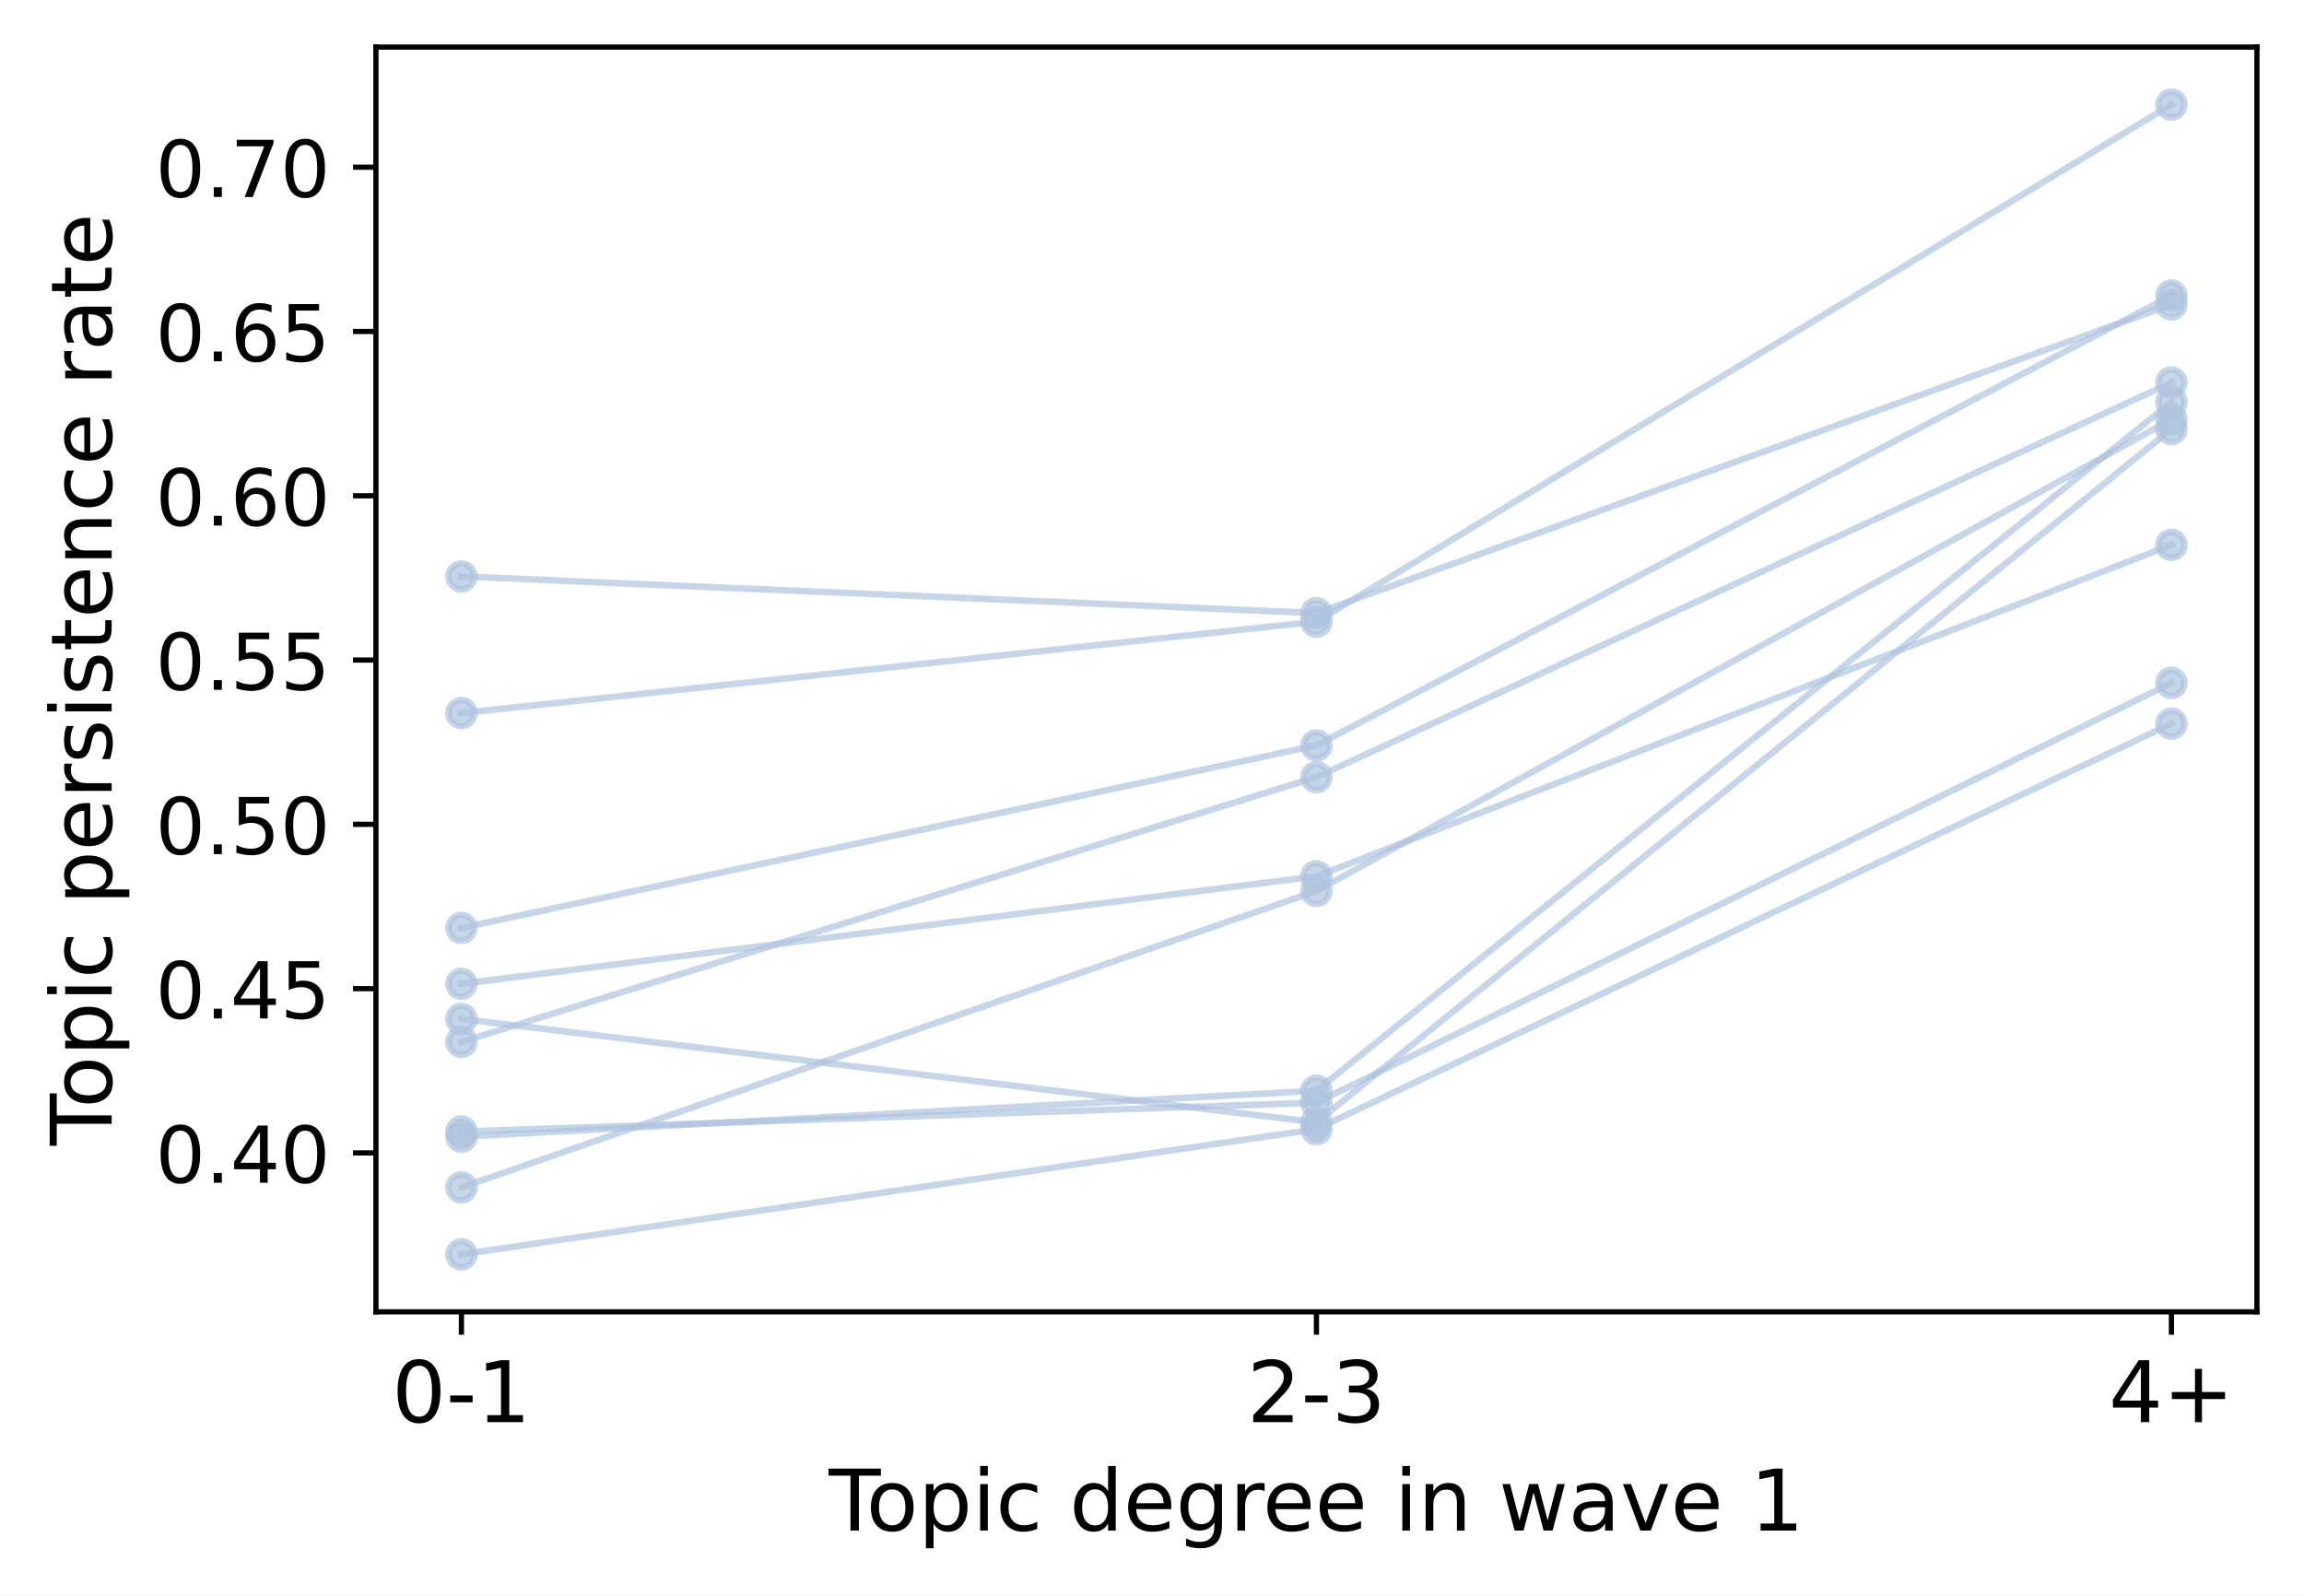
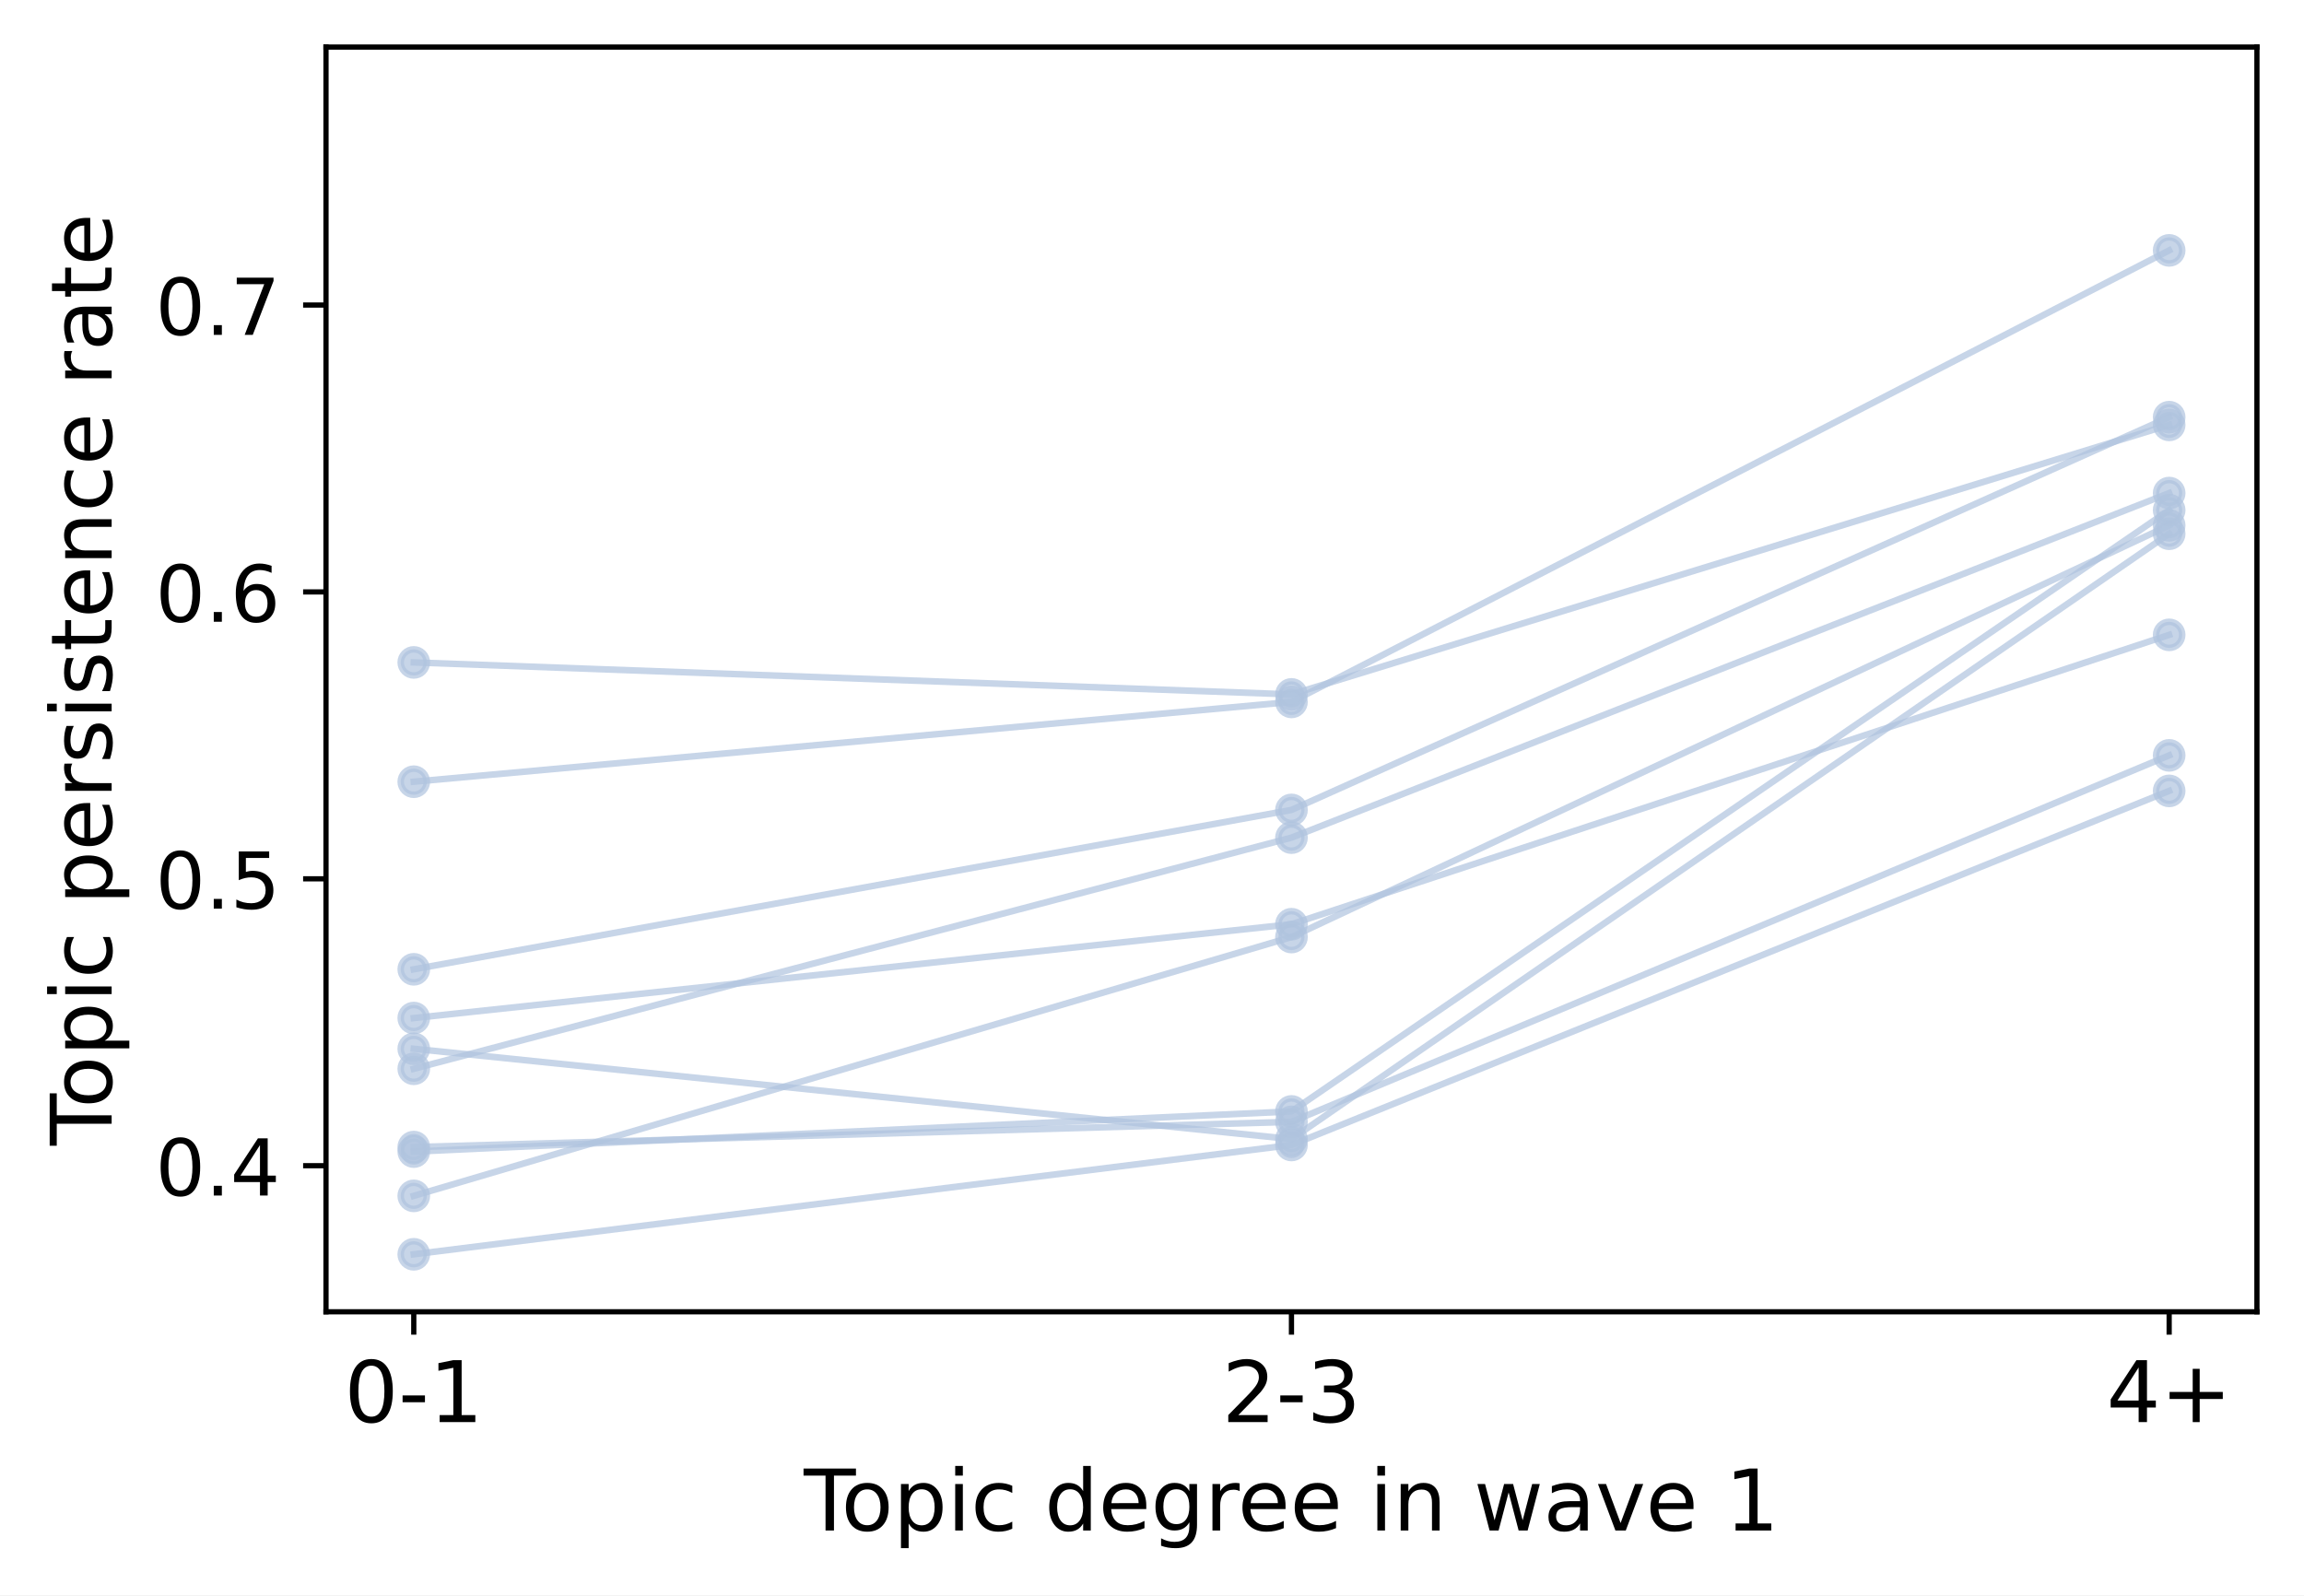
- <svg xmlns="http://www.w3.org/2000/svg" xmlns:xlink="http://www.w3.org/1999/xlink" width="352.41pt" height="244.043pt" viewBox="0 0 352.41 244.043" version="1.1">
+ <svg xmlns="http://www.w3.org/2000/svg" xmlns:xlink="http://www.w3.org/1999/xlink" width="352.425pt" height="244.043pt" viewBox="0 0 352.425 244.043" version="1.1">
  <defs>
    <style type="text/css">*{stroke-linejoin: round; stroke-linecap: butt}</style>
  </defs>
  <g id="figure_1">
    <g id="patch_1">
-       <path d="M 0 244.043  L 352.41 244.043  L 352.41 0  L 0 0  z " style="fill: #ffffff" />
+       <path d="M 0 244.043  L 352.425 244.043  L 352.425 0  L 0 0  z " style="fill: #ffffff" />
    </g>
    <g id="axes_1">
      <g id="patch_2">
-         <path d="M 57.5 200.68  L 345.21 200.68  L 345.21 7.2  L 57.5 7.2  z " style="fill: #ffffff" />
+         <path d="M 49.865 200.68  L 345.225 200.68  L 345.225 7.2  L 49.865 7.2  z " style="fill: #ffffff" />
      </g>
      <g id="matplotlib.axis_1">
        <g id="xtick_1">
          <g id="line2d_1">
            <defs>
-               <path id="m7b0737e0e2" d="M 0 0  L 0 3.5  " style="stroke: #000000; stroke-width: 0.8" />
+               <path id="mdc39dd82ca" d="M 0 0  L 0 3.5  " style="stroke: #000000; stroke-width: 0.8" />
            </defs>
            <g>
-               <use xlink:href="#m7b0737e0e2" x="70.578" y="200.68" style="stroke: #000000; stroke-width: 0.8" />
+               <use xlink:href="#mdc39dd82ca" x="63.291" y="200.68" style="stroke: #000000; stroke-width: 0.8" />
            </g>
          </g>
          <g id="text_1">
-             <g transform="translate(59.96171 217.558) scale(0.13 -0.13)">
+             <g transform="translate(52.67444 217.558) scale(0.13 -0.13)">
              <defs>
                <path id="DejaVuSans-30" d="M 2034 4250  Q 1547 4250 1301 3770  Q 1056 3291 1056 2328  Q 1056 1369 1301 889  Q 1547 409 2034 409  Q 2525 409 2770 889  Q 3016 1369 3016 2328  Q 3016 3291 2770 3770  Q 2525 4250 2034 4250  z M 2034 4750  Q 2819 4750 3233 4129  Q 3647 3509 3647 2328  Q 3647 1150 3233 529  Q 2819 -91 2034 -91  Q 1250 -91 836 529  Q 422 1150 422 2328  Q 422 3509 836 4129  Q 1250 4750 2034 4750  z " transform="scale(0.015625)" />
                <path id="DejaVuSans-2d" d="M 313 2009  L 1997 2009  L 1997 1497  L 313 1497  L 313 2009  z " transform="scale(0.015625)" />
                <path id="DejaVuSans-31" d="M 794 531  L 1825 531  L 1825 4091  L 703 3866  L 703 4441  L 1819 4666  L 2450 4666  L 2450 531  L 3481 531  L 3481 0  L 794 0  L 794 531  z " transform="scale(0.015625)" />
              </defs>
              <use xlink:href="#DejaVuSans-30" />
              <use xlink:href="#DejaVuSans-2d" transform="translate(63.62305 0)" />
              <use xlink:href="#DejaVuSans-31" transform="translate(99.70703 0)" />
            </g>
          </g>
        </g>
        <g id="xtick_2">
          <g id="line2d_2">
            <g>
-               <use xlink:href="#m7b0737e0e2" x="201.355" y="200.68" style="stroke: #000000; stroke-width: 0.8" />
+               <use xlink:href="#mdc39dd82ca" x="197.545" y="200.68" style="stroke: #000000; stroke-width: 0.8" />
            </g>
          </g>
          <g id="text_2">
-             <g transform="translate(190.739 217.558) scale(0.13 -0.13)">
+             <g transform="translate(186.929 217.558) scale(0.13 -0.13)">
              <defs>
                <path id="DejaVuSans-32" d="M 1228 531  L 3431 531  L 3431 0  L 469 0  L 469 531  Q 828 903 1448 1529  Q 2069 2156 2228 2338  Q 2531 2678 2651 2914  Q 2772 3150 2772 3378  Q 2772 3750 2511 3984  Q 2250 4219 1831 4219  Q 1534 4219 1204 4116  Q 875 4013 500 3803  L 500 4441  Q 881 4594 1212 4672  Q 1544 4750 1819 4750  Q 2544 4750 2975 4387  Q 3406 4025 3406 3419  Q 3406 3131 3298 2873  Q 3191 2616 2906 2266  Q 2828 2175 2409 1742  Q 1991 1309 1228 531  z " transform="scale(0.015625)" />
                <path id="DejaVuSans-33" d="M 2597 2516  Q 3050 2419 3304 2112  Q 3559 1806 3559 1356  Q 3559 666 3084 287  Q 2609 -91 1734 -91  Q 1441 -91 1130 -33  Q 819 25 488 141  L 488 750  Q 750 597 1062 519  Q 1375 441 1716 441  Q 2309 441 2620 675  Q 2931 909 2931 1356  Q 2931 1769 2642 2001  Q 2353 2234 1838 2234  L 1294 2234  L 1294 2753  L 1863 2753  Q 2328 2753 2575 2939  Q 2822 3125 2822 3475  Q 2822 3834 2567 4026  Q 2313 4219 1838 4219  Q 1578 4219 1281 4162  Q 984 4106 628 3988  L 628 4550  Q 988 4650 1302 4700  Q 1616 4750 1894 4750  Q 2613 4750 3031 4423  Q 3450 4097 3450 3541  Q 3450 3153 3228 2886  Q 3006 2619 2597 2516  z " transform="scale(0.015625)" />
              </defs>
              <use xlink:href="#DejaVuSans-32" />
              <use xlink:href="#DejaVuSans-2d" transform="translate(63.62305 0)" />
              <use xlink:href="#DejaVuSans-33" transform="translate(99.70703 0)" />
            </g>
          </g>
        </g>
        <g id="xtick_3">
          <g id="line2d_3">
            <g>
-               <use xlink:href="#m7b0737e0e2" x="332.133" y="200.68" style="stroke: #000000; stroke-width: 0.8" />
+               <use xlink:href="#mdc39dd82ca" x="331.8" y="200.68" style="stroke: #000000; stroke-width: 0.8" />
            </g>
          </g>
          <g id="text_3">
-             <g transform="translate(322.5502 217.558) scale(0.13 -0.13)">
+             <g transform="translate(322.2174 217.558) scale(0.13 -0.13)">
              <defs>
                <path id="DejaVuSans-34" d="M 2419 4116  L 825 1625  L 2419 1625  L 2419 4116  z M 2253 4666  L 3047 4666  L 3047 1625  L 3713 1625  L 3713 1100  L 3047 1100  L 3047 0  L 2419 0  L 2419 1100  L 313 1100  L 313 1709  L 2253 4666  z " transform="scale(0.015625)" />
                <path id="DejaVuSans-2b" d="M 2944 4013  L 2944 2272  L 4684 2272  L 4684 1741  L 2944 1741  L 2944 0  L 2419 0  L 2419 1741  L 678 1741  L 678 2272  L 2419 2272  L 2419 4013  L 2944 4013  z " transform="scale(0.015625)" />
              </defs>
              <use xlink:href="#DejaVuSans-34" />
              <use xlink:href="#DejaVuSans-2b" transform="translate(63.62305 0)" />
            </g>
          </g>
        </g>
        <g id="text_4">
-           <g transform="translate(126.7597 234.1395) scale(0.13 -0.13)">
+           <g transform="translate(122.9497 234.1395) scale(0.13 -0.13)">
            <defs>
              <path id="DejaVuSans-54" d="M -19 4666  L 3928 4666  L 3928 4134  L 2272 4134  L 2272 0  L 1638 0  L 1638 4134  L -19 4134  L -19 4666  z " transform="scale(0.015625)" />
              <path id="DejaVuSans-6f" d="M 1959 3097  Q 1497 3097 1228 2736  Q 959 2375 959 1747  Q 959 1119 1226 758  Q 1494 397 1959 397  Q 2419 397 2687 759  Q 2956 1122 2956 1747  Q 2956 2369 2687 2733  Q 2419 3097 1959 3097  z M 1959 3584  Q 2709 3584 3137 3096  Q 3566 2609 3566 1747  Q 3566 888 3137 398  Q 2709 -91 1959 -91  Q 1206 -91 779 398  Q 353 888 353 1747  Q 353 2609 779 3096  Q 1206 3584 1959 3584  z " transform="scale(0.015625)" />
              <path id="DejaVuSans-70" d="M 1159 525  L 1159 -1331  L 581 -1331  L 581 3500  L 1159 3500  L 1159 2969  Q 1341 3281 1617 3432  Q 1894 3584 2278 3584  Q 2916 3584 3314 3078  Q 3713 2572 3713 1747  Q 3713 922 3314 415  Q 2916 -91 2278 -91  Q 1894 -91 1617 61  Q 1341 213 1159 525  z M 3116 1747  Q 3116 2381 2855 2742  Q 2594 3103 2138 3103  Q 1681 3103 1420 2742  Q 1159 2381 1159 1747  Q 1159 1113 1420 752  Q 1681 391 2138 391  Q 2594 391 2855 752  Q 3116 1113 3116 1747  z " transform="scale(0.015625)" />
              <path id="DejaVuSans-69" d="M 603 3500  L 1178 3500  L 1178 0  L 603 0  L 603 3500  z M 603 4863  L 1178 4863  L 1178 4134  L 603 4134  L 603 4863  z " transform="scale(0.015625)" />
              <path id="DejaVuSans-63" d="M 3122 3366  L 3122 2828  Q 2878 2963 2633 3030  Q 2388 3097 2138 3097  Q 1578 3097 1268 2742  Q 959 2388 959 1747  Q 959 1106 1268 751  Q 1578 397 2138 397  Q 2388 397 2633 464  Q 2878 531 3122 666  L 3122 134  Q 2881 22 2623 -34  Q 2366 -91 2075 -91  Q 1284 -91 818 406  Q 353 903 353 1747  Q 353 2603 823 3093  Q 1294 3584 2113 3584  Q 2378 3584 2631 3529  Q 2884 3475 3122 3366  z " transform="scale(0.015625)" />
              <path id="DejaVuSans-20" transform="scale(0.015625)" />
              <path id="DejaVuSans-64" d="M 2906 2969  L 2906 4863  L 3481 4863  L 3481 0  L 2906 0  L 2906 525  Q 2725 213 2448 61  Q 2172 -91 1784 -91  Q 1150 -91 751 415  Q 353 922 353 1747  Q 353 2572 751 3078  Q 1150 3584 1784 3584  Q 2172 3584 2448 3432  Q 2725 3281 2906 2969  z M 947 1747  Q 947 1113 1208 752  Q 1469 391 1925 391  Q 2381 391 2643 752  Q 2906 1113 2906 1747  Q 2906 2381 2643 2742  Q 2381 3103 1925 3103  Q 1469 3103 1208 2742  Q 947 2381 947 1747  z " transform="scale(0.015625)" />
              <path id="DejaVuSans-65" d="M 3597 1894  L 3597 1613  L 953 1613  Q 991 1019 1311 708  Q 1631 397 2203 397  Q 2534 397 2845 478  Q 3156 559 3463 722  L 3463 178  Q 3153 47 2828 -22  Q 2503 -91 2169 -91  Q 1331 -91 842 396  Q 353 884 353 1716  Q 353 2575 817 3079  Q 1281 3584 2069 3584  Q 2775 3584 3186 3129  Q 3597 2675 3597 1894  z M 3022 2063  Q 3016 2534 2758 2815  Q 2500 3097 2075 3097  Q 1594 3097 1305 2825  Q 1016 2553 972 2059  L 3022 2063  z " transform="scale(0.015625)" />
              <path id="DejaVuSans-67" d="M 2906 1791  Q 2906 2416 2648 2759  Q 2391 3103 1925 3103  Q 1463 3103 1205 2759  Q 947 2416 947 1791  Q 947 1169 1205 825  Q 1463 481 1925 481  Q 2391 481 2648 825  Q 2906 1169 2906 1791  z M 3481 434  Q 3481 -459 3084 -895  Q 2688 -1331 1869 -1331  Q 1566 -1331 1297 -1286  Q 1028 -1241 775 -1147  L 775 -588  Q 1028 -725 1275 -790  Q 1522 -856 1778 -856  Q 2344 -856 2625 -561  Q 2906 -266 2906 331  L 2906 616  Q 2728 306 2450 153  Q 2172 0 1784 0  Q 1141 0 747 490  Q 353 981 353 1791  Q 353 2603 747 3093  Q 1141 3584 1784 3584  Q 2172 3584 2450 3431  Q 2728 3278 2906 2969  L 2906 3500  L 3481 3500  L 3481 434  z " transform="scale(0.015625)" />
              <path id="DejaVuSans-72" d="M 2631 2963  Q 2534 3019 2420 3045  Q 2306 3072 2169 3072  Q 1681 3072 1420 2755  Q 1159 2438 1159 1844  L 1159 0  L 581 0  L 581 3500  L 1159 3500  L 1159 2956  Q 1341 3275 1631 3429  Q 1922 3584 2338 3584  Q 2397 3584 2469 3576  Q 2541 3569 2628 3553  L 2631 2963  z " transform="scale(0.015625)" />
              <path id="DejaVuSans-6e" d="M 3513 2113  L 3513 0  L 2938 0  L 2938 2094  Q 2938 2591 2744 2837  Q 2550 3084 2163 3084  Q 1697 3084 1428 2787  Q 1159 2491 1159 1978  L 1159 0  L 581 0  L 581 3500  L 1159 3500  L 1159 2956  Q 1366 3272 1645 3428  Q 1925 3584 2291 3584  Q 2894 3584 3203 3211  Q 3513 2838 3513 2113  z " transform="scale(0.015625)" />
              <path id="DejaVuSans-77" d="M 269 3500  L 844 3500  L 1563 769  L 2278 3500  L 2956 3500  L 3675 769  L 4391 3500  L 4966 3500  L 4050 0  L 3372 0  L 2619 2869  L 1863 0  L 1184 0  L 269 3500  z " transform="scale(0.015625)" />
              <path id="DejaVuSans-61" d="M 2194 1759  Q 1497 1759 1228 1600  Q 959 1441 959 1056  Q 959 750 1161 570  Q 1363 391 1709 391  Q 2188 391 2477 730  Q 2766 1069 2766 1631  L 2766 1759  L 2194 1759  z M 3341 1997  L 3341 0  L 2766 0  L 2766 531  Q 2569 213 2275 61  Q 1981 -91 1556 -91  Q 1019 -91 701 211  Q 384 513 384 1019  Q 384 1609 779 1909  Q 1175 2209 1959 2209  L 2766 2209  L 2766 2266  Q 2766 2663 2505 2880  Q 2244 3097 1772 3097  Q 1472 3097 1187 3025  Q 903 2953 641 2809  L 641 3341  Q 956 3463 1253 3523  Q 1550 3584 1831 3584  Q 2591 3584 2966 3190  Q 3341 2797 3341 1997  z " transform="scale(0.015625)" />
              <path id="DejaVuSans-76" d="M 191 3500  L 800 3500  L 1894 563  L 2988 3500  L 3597 3500  L 2284 0  L 1503 0  L 191 3500  z " transform="scale(0.015625)" />
            </defs>
            <use xlink:href="#DejaVuSans-54" />
            <use xlink:href="#DejaVuSans-6f" transform="translate(44.08398 0)" />
            <use xlink:href="#DejaVuSans-70" transform="translate(105.2656 0)" />
            <use xlink:href="#DejaVuSans-69" transform="translate(168.7422 0)" />
            <use xlink:href="#DejaVuSans-63" transform="translate(196.5254 0)" />
            <use xlink:href="#DejaVuSans-20" transform="translate(251.5059 0)" />
            <use xlink:href="#DejaVuSans-64" transform="translate(283.293 0)" />
            <use xlink:href="#DejaVuSans-65" transform="translate(346.7695 0)" />
            <use xlink:href="#DejaVuSans-67" transform="translate(408.293 0)" />
            <use xlink:href="#DejaVuSans-72" transform="translate(471.7695 0)" />
            <use xlink:href="#DejaVuSans-65" transform="translate(510.6328 0)" />
            <use xlink:href="#DejaVuSans-65" transform="translate(572.1562 0)" />
            <use xlink:href="#DejaVuSans-20" transform="translate(633.6797 0)" />
            <use xlink:href="#DejaVuSans-69" transform="translate(665.4668 0)" />
            <use xlink:href="#DejaVuSans-6e" transform="translate(693.25 0)" />
            <use xlink:href="#DejaVuSans-20" transform="translate(756.6289 0)" />
            <use xlink:href="#DejaVuSans-77" transform="translate(788.416 0)" />
            <use xlink:href="#DejaVuSans-61" transform="translate(870.2031 0)" />
            <use xlink:href="#DejaVuSans-76" transform="translate(931.4824 0)" />
            <use xlink:href="#DejaVuSans-65" transform="translate(990.6621 0)" />
            <use xlink:href="#DejaVuSans-20" transform="translate(1052.186 0)" />
            <use xlink:href="#DejaVuSans-31" transform="translate(1083.973 0)" />
          </g>
        </g>
      </g>
      <g id="matplotlib.axis_2">
        <g id="ytick_1">
          <g id="line2d_4">
            <defs>
-               <path id="ma11cd39812" d="M 0 0  L -3.5 0  " style="stroke: #000000; stroke-width: 0.8" />
+               <path id="mdbd7506950" d="M 0 0  L -3.5 0  " style="stroke: #000000; stroke-width: 0.8" />
            </defs>
            <g>
-               <use xlink:href="#ma11cd39812" x="57.5" y="176.368" style="stroke: #000000; stroke-width: 0.8" />
+               <use xlink:href="#mdbd7506950" x="49.865" y="178.336" style="stroke: #000000; stroke-width: 0.8" />
            </g>
          </g>
          <g id="text_5">
-             <g transform="translate(23.78156 180.9272) scale(0.12 -0.12)">
+             <g transform="translate(23.78156 182.8954) scale(0.12 -0.12)">
              <defs>
                <path id="DejaVuSans-2e" d="M 684 794  L 1344 794  L 1344 0  L 684 0  L 684 794  z " transform="scale(0.015625)" />
              </defs>
              <use xlink:href="#DejaVuSans-30" />
              <use xlink:href="#DejaVuSans-2e" transform="translate(63.62305 0)" />
              <use xlink:href="#DejaVuSans-34" transform="translate(95.41016 0)" />
-               <use xlink:href="#DejaVuSans-30" transform="translate(159.0332 0)" />
            </g>
          </g>
        </g>
        <g id="ytick_2">
          <g id="line2d_5">
            <g>
-               <use xlink:href="#ma11cd39812" x="57.5" y="151.236" style="stroke: #000000; stroke-width: 0.8" />
+               <use xlink:href="#mdbd7506950" x="49.865" y="134.447" style="stroke: #000000; stroke-width: 0.8" />
            </g>
          </g>
          <g id="text_6">
-             <g transform="translate(23.78156 155.795) scale(0.12 -0.12)">
+             <g transform="translate(23.78156 139.0063) scale(0.12 -0.12)">
              <defs>
                <path id="DejaVuSans-35" d="M 691 4666  L 3169 4666  L 3169 4134  L 1269 4134  L 1269 2991  Q 1406 3038 1543 3061  Q 1681 3084 1819 3084  Q 2600 3084 3056 2656  Q 3513 2228 3513 1497  Q 3513 744 3044 326  Q 2575 -91 1722 -91  Q 1428 -91 1123 -41  Q 819 9 494 109  L 494 744  Q 775 591 1075 516  Q 1375 441 1709 441  Q 2250 441 2565 725  Q 2881 1009 2881 1497  Q 2881 1984 2565 2268  Q 2250 2553 1709 2553  Q 1456 2553 1204 2497  Q 953 2441 691 2322  L 691 4666  z " transform="scale(0.015625)" />
              </defs>
              <use xlink:href="#DejaVuSans-30" />
              <use xlink:href="#DejaVuSans-2e" transform="translate(63.62305 0)" />
-               <use xlink:href="#DejaVuSans-34" transform="translate(95.41016 0)" />
-               <use xlink:href="#DejaVuSans-35" transform="translate(159.0332 0)" />
+               <use xlink:href="#DejaVuSans-35" transform="translate(95.41016 0)" />
            </g>
          </g>
        </g>
        <g id="ytick_3">
          <g id="line2d_6">
            <g>
-               <use xlink:href="#ma11cd39812" x="57.5" y="126.104" style="stroke: #000000; stroke-width: 0.8" />
+               <use xlink:href="#mdbd7506950" x="49.865" y="90.558" style="stroke: #000000; stroke-width: 0.8" />
            </g>
          </g>
          <g id="text_7">
-             <g transform="translate(23.78156 130.6627) scale(0.12 -0.12)">
+             <g transform="translate(23.78156 95.11727) scale(0.12 -0.12)">
+               <defs>
+                 <path id="DejaVuSans-36" d="M 2113 2584  Q 1688 2584 1439 2293  Q 1191 2003 1191 1497  Q 1191 994 1439 701  Q 1688 409 2113 409  Q 2538 409 2786 701  Q 3034 994 3034 1497  Q 3034 2003 2786 2293  Q 2538 2584 2113 2584  z M 3366 4563  L 3366 3988  Q 3128 4100 2886 4159  Q 2644 4219 2406 4219  Q 1781 4219 1451 3797  Q 1122 3375 1075 2522  Q 1259 2794 1537 2939  Q 1816 3084 2150 3084  Q 2853 3084 3261 2657  Q 3669 2231 3669 1497  Q 3669 778 3244 343  Q 2819 -91 2113 -91  Q 1303 -91 875 529  Q 447 1150 447 2328  Q 447 3434 972 4092  Q 1497 4750 2381 4750  Q 2619 4750 2861 4703  Q 3103 4656 3366 4563  z " transform="scale(0.015625)" />
+               </defs>
              <use xlink:href="#DejaVuSans-30" />
              <use xlink:href="#DejaVuSans-2e" transform="translate(63.62305 0)" />
-               <use xlink:href="#DejaVuSans-35" transform="translate(95.41016 0)" />
-               <use xlink:href="#DejaVuSans-30" transform="translate(159.0332 0)" />
+               <use xlink:href="#DejaVuSans-36" transform="translate(95.41016 0)" />
            </g>
          </g>
        </g>
        <g id="ytick_4">
          <g id="line2d_7">
            <g>
-               <use xlink:href="#ma11cd39812" x="57.5" y="100.971" style="stroke: #000000; stroke-width: 0.8" />
+               <use xlink:href="#mdbd7506950" x="49.865" y="46.669" style="stroke: #000000; stroke-width: 0.8" />
            </g>
          </g>
          <g id="text_8">
-             <g transform="translate(23.78156 105.5304) scale(0.12 -0.12)">
-               <use xlink:href="#DejaVuSans-30" />
-               <use xlink:href="#DejaVuSans-2e" transform="translate(63.62305 0)" />
-               <use xlink:href="#DejaVuSans-35" transform="translate(95.41016 0)" />
-               <use xlink:href="#DejaVuSans-35" transform="translate(159.0332 0)" />
-             </g>
-           </g>
-         </g>
-         <g id="ytick_5">
-           <g id="line2d_8">
-             <g>
-               <use xlink:href="#ma11cd39812" x="57.5" y="75.839" style="stroke: #000000; stroke-width: 0.8" />
-             </g>
-           </g>
-           <g id="text_9">
-             <g transform="translate(23.78156 80.39818) scale(0.12 -0.12)">
-               <defs>
-                 <path id="DejaVuSans-36" d="M 2113 2584  Q 1688 2584 1439 2293  Q 1191 2003 1191 1497  Q 1191 994 1439 701  Q 1688 409 2113 409  Q 2538 409 2786 701  Q 3034 994 3034 1497  Q 3034 2003 2786 2293  Q 2538 2584 2113 2584  z M 3366 4563  L 3366 3988  Q 3128 4100 2886 4159  Q 2644 4219 2406 4219  Q 1781 4219 1451 3797  Q 1122 3375 1075 2522  Q 1259 2794 1537 2939  Q 1816 3084 2150 3084  Q 2853 3084 3261 2657  Q 3669 2231 3669 1497  Q 3669 778 3244 343  Q 2819 -91 2113 -91  Q 1303 -91 875 529  Q 447 1150 447 2328  Q 447 3434 972 4092  Q 1497 4750 2381 4750  Q 2619 4750 2861 4703  Q 3103 4656 3366 4563  z " transform="scale(0.015625)" />
-               </defs>
-               <use xlink:href="#DejaVuSans-30" />
-               <use xlink:href="#DejaVuSans-2e" transform="translate(63.62305 0)" />
-               <use xlink:href="#DejaVuSans-36" transform="translate(95.41016 0)" />
-               <use xlink:href="#DejaVuSans-30" transform="translate(159.0332 0)" />
-             </g>
-           </g>
-         </g>
-         <g id="ytick_6">
-           <g id="line2d_9">
-             <g>
-               <use xlink:href="#ma11cd39812" x="57.5" y="50.707" style="stroke: #000000; stroke-width: 0.8" />
-             </g>
-           </g>
-           <g id="text_10">
-             <g transform="translate(23.78156 55.26591) scale(0.12 -0.12)">
-               <use xlink:href="#DejaVuSans-30" />
-               <use xlink:href="#DejaVuSans-2e" transform="translate(63.62305 0)" />
-               <use xlink:href="#DejaVuSans-36" transform="translate(95.41016 0)" />
-               <use xlink:href="#DejaVuSans-35" transform="translate(159.0332 0)" />
-             </g>
-           </g>
-         </g>
-         <g id="ytick_7">
-           <g id="line2d_10">
-             <g>
-               <use xlink:href="#ma11cd39812" x="57.5" y="25.575" style="stroke: #000000; stroke-width: 0.8" />
-             </g>
-           </g>
-           <g id="text_11">
-             <g transform="translate(23.78156 30.13364) scale(0.12 -0.12)">
+             <g transform="translate(23.78156 51.22819) scale(0.12 -0.12)">
              <defs>
                <path id="DejaVuSans-37" d="M 525 4666  L 3525 4666  L 3525 4397  L 1831 0  L 1172 0  L 2766 4134  L 525 4134  L 525 4666  z " transform="scale(0.015625)" />
              </defs>
              <use xlink:href="#DejaVuSans-30" />
              <use xlink:href="#DejaVuSans-2e" transform="translate(63.62305 0)" />
              <use xlink:href="#DejaVuSans-37" transform="translate(95.41016 0)" />
-               <use xlink:href="#DejaVuSans-30" transform="translate(159.0332 0)" />
-             </g>
-           </g>
-         </g>
-         <g id="text_12">
+             </g>
+           </g>
+         </g>
+         <g id="text_9">
          <g transform="translate(17.07797 175.2399) rotate(-90) scale(0.13 -0.13)">
            <defs>
              <path id="DejaVuSans-73" d="M 2834 3397  L 2834 2853  Q 2591 2978 2328 3040  Q 2066 3103 1784 3103  Q 1356 3103 1142 2972  Q 928 2841 928 2578  Q 928 2378 1081 2264  Q 1234 2150 1697 2047  L 1894 2003  Q 2506 1872 2764 1633  Q 3022 1394 3022 966  Q 3022 478 2636 193  Q 2250 -91 1575 -91  Q 1294 -91 989 -36  Q 684 19 347 128  L 347 722  Q 666 556 975 473  Q 1284 391 1588 391  Q 1994 391 2212 530  Q 2431 669 2431 922  Q 2431 1156 2273 1281  Q 2116 1406 1581 1522  L 1381 1569  Q 847 1681 609 1914  Q 372 2147 372 2553  Q 372 3047 722 3315  Q 1072 3584 1716 3584  Q 2034 3584 2315 3537  Q 2597 3491 2834 3397  z " transform="scale(0.015625)" />
              <path id="DejaVuSans-74" d="M 1172 4494  L 1172 3500  L 2356 3500  L 2356 3053  L 1172 3053  L 1172 1153  Q 1172 725 1289 603  Q 1406 481 1766 481  L 2356 481  L 2356 0  L 1766 0  Q 1100 0 847 248  Q 594 497 594 1153  L 594 3053  L 172 3053  L 172 3500  L 594 3500  L 594 4494  L 1172 4494  z " transform="scale(0.015625)" />
            </defs>
            <use xlink:href="#DejaVuSans-54" />
            <use xlink:href="#DejaVuSans-6f" transform="translate(44.08398 0)" />
            <use xlink:href="#DejaVuSans-70" transform="translate(105.2656 0)" />
            <use xlink:href="#DejaVuSans-69" transform="translate(168.7422 0)" />
            <use xlink:href="#DejaVuSans-63" transform="translate(196.5254 0)" />
            <use xlink:href="#DejaVuSans-20" transform="translate(251.5059 0)" />
            <use xlink:href="#DejaVuSans-70" transform="translate(283.293 0)" />
            <use xlink:href="#DejaVuSans-65" transform="translate(346.7695 0)" />
            <use xlink:href="#DejaVuSans-72" transform="translate(408.293 0)" />
            <use xlink:href="#DejaVuSans-73" transform="translate(449.4062 0)" />
            <use xlink:href="#DejaVuSans-69" transform="translate(501.5059 0)" />
            <use xlink:href="#DejaVuSans-73" transform="translate(529.2891 0)" />
            <use xlink:href="#DejaVuSans-74" transform="translate(581.3887 0)" />
            <use xlink:href="#DejaVuSans-65" transform="translate(620.5977 0)" />
            <use xlink:href="#DejaVuSans-6e" transform="translate(682.1211 0)" />
            <use xlink:href="#DejaVuSans-63" transform="translate(745.5 0)" />
            <use xlink:href="#DejaVuSans-65" transform="translate(800.4805 0)" />
            <use xlink:href="#DejaVuSans-20" transform="translate(862.0039 0)" />
            <use xlink:href="#DejaVuSans-72" transform="translate(893.791 0)" />
            <use xlink:href="#DejaVuSans-61" transform="translate(934.9043 0)" />
            <use xlink:href="#DejaVuSans-74" transform="translate(996.1836 0)" />
            <use xlink:href="#DejaVuSans-65" transform="translate(1035.393 0)" />
          </g>
        </g>
      </g>
+       <g id="line2d_8">
+         <path d="M 63.291 175.482  L 197.545 171.624  L 331.8 115.558  " clip-path="url(#pb611a45bea)" style="fill: none; stroke: #b0c4de; stroke-opacity: 0.7; stroke-linecap: square" />
+         <defs>
+           <path id="m5168e0c390" d="M 0 2  C 0.53 2 1.039 1.789 1.414 1.414  C 1.789 1.039 2 0.53 2 0  C 2 -0.53 1.789 -1.039 1.414 -1.414  C 1.039 -1.789 0.53 -2 0 -2  C -0.53 -2 -1.039 -1.789 -1.414 -1.414  C -1.789 -1.039 -2 -0.53 -2 0  C -2 0.53 -1.789 1.039 -1.414 1.414  C -1.039 1.789 -0.53 2 0 2  z " style="stroke: #b0c4de; stroke-opacity: 0.7" />
+         </defs>
+         <g clip-path="url(#pb611a45bea)">
+           <use xlink:href="#m5168e0c390" x="63.291" y="175.482" style="fill: #b0c4de; fill-opacity: 0.7; stroke: #b0c4de; stroke-opacity: 0.7" />
+           <use xlink:href="#m5168e0c390" x="197.545" y="171.624" style="fill: #b0c4de; fill-opacity: 0.7; stroke: #b0c4de; stroke-opacity: 0.7" />
+           <use xlink:href="#m5168e0c390" x="331.8" y="115.558" style="fill: #b0c4de; fill-opacity: 0.7; stroke: #b0c4de; stroke-opacity: 0.7" />
+         </g>
+       </g>
+       <g id="line2d_9">
+         <path d="M 63.291 101.338  L 197.545 106.233  L 331.8 65  " clip-path="url(#pb611a45bea)" style="fill: none; stroke: #b0c4de; stroke-opacity: 0.7; stroke-linecap: square" />
+         <g clip-path="url(#pb611a45bea)">
+           <use xlink:href="#m5168e0c390" x="63.291" y="101.338" style="fill: #b0c4de; fill-opacity: 0.7; stroke: #b0c4de; stroke-opacity: 0.7" />
+           <use xlink:href="#m5168e0c390" x="197.545" y="106.233" style="fill: #b0c4de; fill-opacity: 0.7; stroke: #b0c4de; stroke-opacity: 0.7" />
+           <use xlink:href="#m5168e0c390" x="331.8" y="65" style="fill: #b0c4de; fill-opacity: 0.7; stroke: #b0c4de; stroke-opacity: 0.7" />
+         </g>
+       </g>
+       <g id="line2d_10">
+         <path d="M 63.291 191.885  L 197.545 175.161  L 331.8 120.994  " clip-path="url(#pb611a45bea)" style="fill: none; stroke: #b0c4de; stroke-opacity: 0.7; stroke-linecap: square" />
+         <g clip-path="url(#pb611a45bea)">
+           <use xlink:href="#m5168e0c390" x="63.291" y="191.885" style="fill: #b0c4de; fill-opacity: 0.7; stroke: #b0c4de; stroke-opacity: 0.7" />
+           <use xlink:href="#m5168e0c390" x="197.545" y="175.161" style="fill: #b0c4de; fill-opacity: 0.7; stroke: #b0c4de; stroke-opacity: 0.7" />
+           <use xlink:href="#m5168e0c390" x="331.8" y="120.994" style="fill: #b0c4de; fill-opacity: 0.7; stroke: #b0c4de; stroke-opacity: 0.7" />
+         </g>
+       </g>
      <g id="line2d_11">
-         <path d="M 70.578 173.099  L 201.355 168.681  L 332.133 104.471  " clip-path="url(#p127beafc18)" style="fill: none; stroke: #b0c4de; stroke-opacity: 0.7; stroke-linecap: square" />
-         <defs>
-           <path id="m7d253d17ff" d="M 0 2  C 0.53 2 1.039 1.789 1.414 1.414  C 1.789 1.039 2 0.53 2 0  C 2 -0.53 1.789 -1.039 1.414 -1.414  C 1.039 -1.789 0.53 -2 0 -2  C -0.53 -2 -1.039 -1.789 -1.414 -1.414  C -1.789 -1.039 -2 -0.53 -2 0  C -2 0.53 -1.789 1.039 -1.414 1.414  C -1.039 1.789 -0.53 2 0 2  z " style="stroke: #b0c4de; stroke-opacity: 0.7" />
-         </defs>
-         <g clip-path="url(#p127beafc18)">
-           <use xlink:href="#m7d253d17ff" x="70.578" y="173.099" style="fill: #b0c4de; fill-opacity: 0.7; stroke: #b0c4de; stroke-opacity: 0.7" />
-           <use xlink:href="#m7d253d17ff" x="201.355" y="168.681" style="fill: #b0c4de; fill-opacity: 0.7; stroke: #b0c4de; stroke-opacity: 0.7" />
-           <use xlink:href="#m7d253d17ff" x="332.133" y="104.471" style="fill: #b0c4de; fill-opacity: 0.7; stroke: #b0c4de; stroke-opacity: 0.7" />
+         <path d="M 63.291 176.173  L 197.545 170.03  L 331.8 78.042  " clip-path="url(#pb611a45bea)" style="fill: none; stroke: #b0c4de; stroke-opacity: 0.7; stroke-linecap: square" />
+         <g clip-path="url(#pb611a45bea)">
+           <use xlink:href="#m5168e0c390" x="63.291" y="176.173" style="fill: #b0c4de; fill-opacity: 0.7; stroke: #b0c4de; stroke-opacity: 0.7" />
+           <use xlink:href="#m5168e0c390" x="197.545" y="170.03" style="fill: #b0c4de; fill-opacity: 0.7; stroke: #b0c4de; stroke-opacity: 0.7" />
+           <use xlink:href="#m5168e0c390" x="331.8" y="78.042" style="fill: #b0c4de; fill-opacity: 0.7; stroke: #b0c4de; stroke-opacity: 0.7" />
        </g>
      </g>
      <g id="line2d_12">
-         <path d="M 70.578 88.185  L 201.355 93.791  L 332.133 46.569  " clip-path="url(#p127beafc18)" style="fill: none; stroke: #b0c4de; stroke-opacity: 0.7; stroke-linecap: square" />
-         <g clip-path="url(#p127beafc18)">
-           <use xlink:href="#m7d253d17ff" x="70.578" y="88.185" style="fill: #b0c4de; fill-opacity: 0.7; stroke: #b0c4de; stroke-opacity: 0.7" />
-           <use xlink:href="#m7d253d17ff" x="201.355" y="93.791" style="fill: #b0c4de; fill-opacity: 0.7; stroke: #b0c4de; stroke-opacity: 0.7" />
-           <use xlink:href="#m7d253d17ff" x="332.133" y="46.569" style="fill: #b0c4de; fill-opacity: 0.7; stroke: #b0c4de; stroke-opacity: 0.7" />
+         <path d="M 63.291 182.946  L 197.545 143.35  L 331.8 80.368  " clip-path="url(#pb611a45bea)" style="fill: none; stroke: #b0c4de; stroke-opacity: 0.7; stroke-linecap: square" />
+         <g clip-path="url(#pb611a45bea)">
+           <use xlink:href="#m5168e0c390" x="63.291" y="182.946" style="fill: #b0c4de; fill-opacity: 0.7; stroke: #b0c4de; stroke-opacity: 0.7" />
+           <use xlink:href="#m5168e0c390" x="197.545" y="143.35" style="fill: #b0c4de; fill-opacity: 0.7; stroke: #b0c4de; stroke-opacity: 0.7" />
+           <use xlink:href="#m5168e0c390" x="331.8" y="80.368" style="fill: #b0c4de; fill-opacity: 0.7; stroke: #b0c4de; stroke-opacity: 0.7" />
        </g>
      </g>
      <g id="line2d_13">
-         <path d="M 70.578 191.885  L 201.355 172.732  L 332.133 110.697  " clip-path="url(#p127beafc18)" style="fill: none; stroke: #b0c4de; stroke-opacity: 0.7; stroke-linecap: square" />
-         <g clip-path="url(#p127beafc18)">
-           <use xlink:href="#m7d253d17ff" x="70.578" y="191.885" style="fill: #b0c4de; fill-opacity: 0.7; stroke: #b0c4de; stroke-opacity: 0.7" />
-           <use xlink:href="#m7d253d17ff" x="201.355" y="172.732" style="fill: #b0c4de; fill-opacity: 0.7; stroke: #b0c4de; stroke-opacity: 0.7" />
-           <use xlink:href="#m7d253d17ff" x="332.133" y="110.697" style="fill: #b0c4de; fill-opacity: 0.7; stroke: #b0c4de; stroke-opacity: 0.7" />
+         <path d="M 63.291 163.506  L 197.545 128.141  L 331.8 75.432  " clip-path="url(#pb611a45bea)" style="fill: none; stroke: #b0c4de; stroke-opacity: 0.7; stroke-linecap: square" />
+         <g clip-path="url(#pb611a45bea)">
+           <use xlink:href="#m5168e0c390" x="63.291" y="163.506" style="fill: #b0c4de; fill-opacity: 0.7; stroke: #b0c4de; stroke-opacity: 0.7" />
+           <use xlink:href="#m5168e0c390" x="197.545" y="128.141" style="fill: #b0c4de; fill-opacity: 0.7; stroke: #b0c4de; stroke-opacity: 0.7" />
+           <use xlink:href="#m5168e0c390" x="331.8" y="75.432" style="fill: #b0c4de; fill-opacity: 0.7; stroke: #b0c4de; stroke-opacity: 0.7" />
        </g>
      </g>
      <g id="line2d_14">
-         <path d="M 70.578 173.89  L 201.355 166.855  L 332.133 61.504  " clip-path="url(#p127beafc18)" style="fill: none; stroke: #b0c4de; stroke-opacity: 0.7; stroke-linecap: square" />
-         <g clip-path="url(#p127beafc18)">
-           <use xlink:href="#m7d253d17ff" x="70.578" y="173.89" style="fill: #b0c4de; fill-opacity: 0.7; stroke: #b0c4de; stroke-opacity: 0.7" />
-           <use xlink:href="#m7d253d17ff" x="201.355" y="166.855" style="fill: #b0c4de; fill-opacity: 0.7; stroke: #b0c4de; stroke-opacity: 0.7" />
-           <use xlink:href="#m7d253d17ff" x="332.133" y="61.504" style="fill: #b0c4de; fill-opacity: 0.7; stroke: #b0c4de; stroke-opacity: 0.7" />
+         <path d="M 63.291 160.446  L 197.545 174.263  L 331.8 81.653  " clip-path="url(#pb611a45bea)" style="fill: none; stroke: #b0c4de; stroke-opacity: 0.7; stroke-linecap: square" />
+         <g clip-path="url(#pb611a45bea)">
+           <use xlink:href="#m5168e0c390" x="63.291" y="160.446" style="fill: #b0c4de; fill-opacity: 0.7; stroke: #b0c4de; stroke-opacity: 0.7" />
+           <use xlink:href="#m5168e0c390" x="197.545" y="174.263" style="fill: #b0c4de; fill-opacity: 0.7; stroke: #b0c4de; stroke-opacity: 0.7" />
+           <use xlink:href="#m5168e0c390" x="331.8" y="81.653" style="fill: #b0c4de; fill-opacity: 0.7; stroke: #b0c4de; stroke-opacity: 0.7" />
        </g>
      </g>
      <g id="line2d_15">
-         <path d="M 70.578 181.647  L 201.355 136.3  L 332.133 64.169  " clip-path="url(#p127beafc18)" style="fill: none; stroke: #b0c4de; stroke-opacity: 0.7; stroke-linecap: square" />
-         <g clip-path="url(#p127beafc18)">
-           <use xlink:href="#m7d253d17ff" x="70.578" y="181.647" style="fill: #b0c4de; fill-opacity: 0.7; stroke: #b0c4de; stroke-opacity: 0.7" />
-           <use xlink:href="#m7d253d17ff" x="201.355" y="136.3" style="fill: #b0c4de; fill-opacity: 0.7; stroke: #b0c4de; stroke-opacity: 0.7" />
-           <use xlink:href="#m7d253d17ff" x="332.133" y="64.169" style="fill: #b0c4de; fill-opacity: 0.7; stroke: #b0c4de; stroke-opacity: 0.7" />
+         <path d="M 63.291 148.286  L 197.545 123.905  L 331.8 63.82  " clip-path="url(#pb611a45bea)" style="fill: none; stroke: #b0c4de; stroke-opacity: 0.7; stroke-linecap: square" />
+         <g clip-path="url(#pb611a45bea)">
+           <use xlink:href="#m5168e0c390" x="63.291" y="148.286" style="fill: #b0c4de; fill-opacity: 0.7; stroke: #b0c4de; stroke-opacity: 0.7" />
+           <use xlink:href="#m5168e0c390" x="197.545" y="123.905" style="fill: #b0c4de; fill-opacity: 0.7; stroke: #b0c4de; stroke-opacity: 0.7" />
+           <use xlink:href="#m5168e0c390" x="331.8" y="63.82" style="fill: #b0c4de; fill-opacity: 0.7; stroke: #b0c4de; stroke-opacity: 0.7" />
        </g>
      </g>
      <g id="line2d_16">
-         <path d="M 70.578 159.384  L 201.355 118.882  L 332.133 58.515  " clip-path="url(#p127beafc18)" style="fill: none; stroke: #b0c4de; stroke-opacity: 0.7; stroke-linecap: square" />
-         <g clip-path="url(#p127beafc18)">
-           <use xlink:href="#m7d253d17ff" x="70.578" y="159.384" style="fill: #b0c4de; fill-opacity: 0.7; stroke: #b0c4de; stroke-opacity: 0.7" />
-           <use xlink:href="#m7d253d17ff" x="201.355" y="118.882" style="fill: #b0c4de; fill-opacity: 0.7; stroke: #b0c4de; stroke-opacity: 0.7" />
-           <use xlink:href="#m7d253d17ff" x="332.133" y="58.515" style="fill: #b0c4de; fill-opacity: 0.7; stroke: #b0c4de; stroke-opacity: 0.7" />
+         <path d="M 63.291 119.589  L 197.545 107.378  L 331.8 38.304  " clip-path="url(#pb611a45bea)" style="fill: none; stroke: #b0c4de; stroke-opacity: 0.7; stroke-linecap: square" />
+         <g clip-path="url(#pb611a45bea)">
+           <use xlink:href="#m5168e0c390" x="63.291" y="119.589" style="fill: #b0c4de; fill-opacity: 0.7; stroke: #b0c4de; stroke-opacity: 0.7" />
+           <use xlink:href="#m5168e0c390" x="197.545" y="107.378" style="fill: #b0c4de; fill-opacity: 0.7; stroke: #b0c4de; stroke-opacity: 0.7" />
+           <use xlink:href="#m5168e0c390" x="331.8" y="38.304" style="fill: #b0c4de; fill-opacity: 0.7; stroke: #b0c4de; stroke-opacity: 0.7" />
        </g>
      </g>
      <g id="line2d_17">
-         <path d="M 70.578 155.879  L 201.355 171.703  L 332.133 65.64  " clip-path="url(#p127beafc18)" style="fill: none; stroke: #b0c4de; stroke-opacity: 0.7; stroke-linecap: square" />
-         <g clip-path="url(#p127beafc18)">
-           <use xlink:href="#m7d253d17ff" x="70.578" y="155.879" style="fill: #b0c4de; fill-opacity: 0.7; stroke: #b0c4de; stroke-opacity: 0.7" />
-           <use xlink:href="#m7d253d17ff" x="201.355" y="171.703" style="fill: #b0c4de; fill-opacity: 0.7; stroke: #b0c4de; stroke-opacity: 0.7" />
-           <use xlink:href="#m7d253d17ff" x="332.133" y="65.64" style="fill: #b0c4de; fill-opacity: 0.7; stroke: #b0c4de; stroke-opacity: 0.7" />
-         </g>
-       </g>
-       <g id="line2d_18">
-         <path d="M 70.578 141.953  L 201.355 114.03  L 332.133 45.217  " clip-path="url(#p127beafc18)" style="fill: none; stroke: #b0c4de; stroke-opacity: 0.7; stroke-linecap: square" />
-         <g clip-path="url(#p127beafc18)">
-           <use xlink:href="#m7d253d17ff" x="70.578" y="141.953" style="fill: #b0c4de; fill-opacity: 0.7; stroke: #b0c4de; stroke-opacity: 0.7" />
-           <use xlink:href="#m7d253d17ff" x="201.355" y="114.03" style="fill: #b0c4de; fill-opacity: 0.7; stroke: #b0c4de; stroke-opacity: 0.7" />
-           <use xlink:href="#m7d253d17ff" x="332.133" y="45.217" style="fill: #b0c4de; fill-opacity: 0.7; stroke: #b0c4de; stroke-opacity: 0.7" />
-         </g>
-       </g>
-       <g id="line2d_19">
-         <path d="M 70.578 109.087  L 201.355 95.102  L 332.133 15.995  " clip-path="url(#p127beafc18)" style="fill: none; stroke: #b0c4de; stroke-opacity: 0.7; stroke-linecap: square" />
-         <g clip-path="url(#p127beafc18)">
-           <use xlink:href="#m7d253d17ff" x="70.578" y="109.087" style="fill: #b0c4de; fill-opacity: 0.7; stroke: #b0c4de; stroke-opacity: 0.7" />
-           <use xlink:href="#m7d253d17ff" x="201.355" y="95.102" style="fill: #b0c4de; fill-opacity: 0.7; stroke: #b0c4de; stroke-opacity: 0.7" />
-           <use xlink:href="#m7d253d17ff" x="332.133" y="15.995" style="fill: #b0c4de; fill-opacity: 0.7; stroke: #b0c4de; stroke-opacity: 0.7" />
-         </g>
-       </g>
-       <g id="line2d_20">
-         <path d="M 70.578 150.494  L 201.355 134.055  L 332.133 83.357  " clip-path="url(#p127beafc18)" style="fill: none; stroke: #b0c4de; stroke-opacity: 0.7; stroke-linecap: square" />
-         <g clip-path="url(#p127beafc18)">
-           <use xlink:href="#m7d253d17ff" x="70.578" y="150.494" style="fill: #b0c4de; fill-opacity: 0.7; stroke: #b0c4de; stroke-opacity: 0.7" />
-           <use xlink:href="#m7d253d17ff" x="201.355" y="134.055" style="fill: #b0c4de; fill-opacity: 0.7; stroke: #b0c4de; stroke-opacity: 0.7" />
-           <use xlink:href="#m7d253d17ff" x="332.133" y="83.357" style="fill: #b0c4de; fill-opacity: 0.7; stroke: #b0c4de; stroke-opacity: 0.7" />
+         <path d="M 63.291 155.744  L 197.545 141.39  L 331.8 97.122  " clip-path="url(#pb611a45bea)" style="fill: none; stroke: #b0c4de; stroke-opacity: 0.7; stroke-linecap: square" />
+         <g clip-path="url(#pb611a45bea)">
+           <use xlink:href="#m5168e0c390" x="63.291" y="155.744" style="fill: #b0c4de; fill-opacity: 0.7; stroke: #b0c4de; stroke-opacity: 0.7" />
+           <use xlink:href="#m5168e0c390" x="197.545" y="141.39" style="fill: #b0c4de; fill-opacity: 0.7; stroke: #b0c4de; stroke-opacity: 0.7" />
+           <use xlink:href="#m5168e0c390" x="331.8" y="97.122" style="fill: #b0c4de; fill-opacity: 0.7; stroke: #b0c4de; stroke-opacity: 0.7" />
        </g>
      </g>
      <g id="patch_3">
-         <path d="M 57.5 200.68  L 57.5 7.2  " style="fill: none; stroke: #000000; stroke-width: 0.8; stroke-linejoin: miter; stroke-linecap: square" />
+         <path d="M 49.865 200.68  L 49.865 7.2  " style="fill: none; stroke: #000000; stroke-width: 0.8; stroke-linejoin: miter; stroke-linecap: square" />
      </g>
      <g id="patch_4">
-         <path d="M 345.21 200.68  L 345.21 7.2  " style="fill: none; stroke: #000000; stroke-width: 0.8; stroke-linejoin: miter; stroke-linecap: square" />
+         <path d="M 345.225 200.68  L 345.225 7.2  " style="fill: none; stroke: #000000; stroke-width: 0.8; stroke-linejoin: miter; stroke-linecap: square" />
      </g>
      <g id="patch_5">
-         <path d="M 57.5 200.68  L 345.21 200.68  " style="fill: none; stroke: #000000; stroke-width: 0.8; stroke-linejoin: miter; stroke-linecap: square" />
+         <path d="M 49.865 200.68  L 345.225 200.68  " style="fill: none; stroke: #000000; stroke-width: 0.8; stroke-linejoin: miter; stroke-linecap: square" />
      </g>
      <g id="patch_6">
-         <path d="M 57.5 7.2  L 345.21 7.2  " style="fill: none; stroke: #000000; stroke-width: 0.8; stroke-linejoin: miter; stroke-linecap: square" />
+         <path d="M 49.865 7.2  L 345.225 7.2  " style="fill: none; stroke: #000000; stroke-width: 0.8; stroke-linejoin: miter; stroke-linecap: square" />
      </g>
    </g>
  </g>
  <defs>
-     <clipPath id="p127beafc18">
-       <rect x="57.5" y="7.2" width="287.71" height="193.48" />
+     <clipPath id="pb611a45bea">
+       <rect x="49.865" y="7.2" width="295.36" height="193.48" />
    </clipPath>
  </defs>
</svg>
